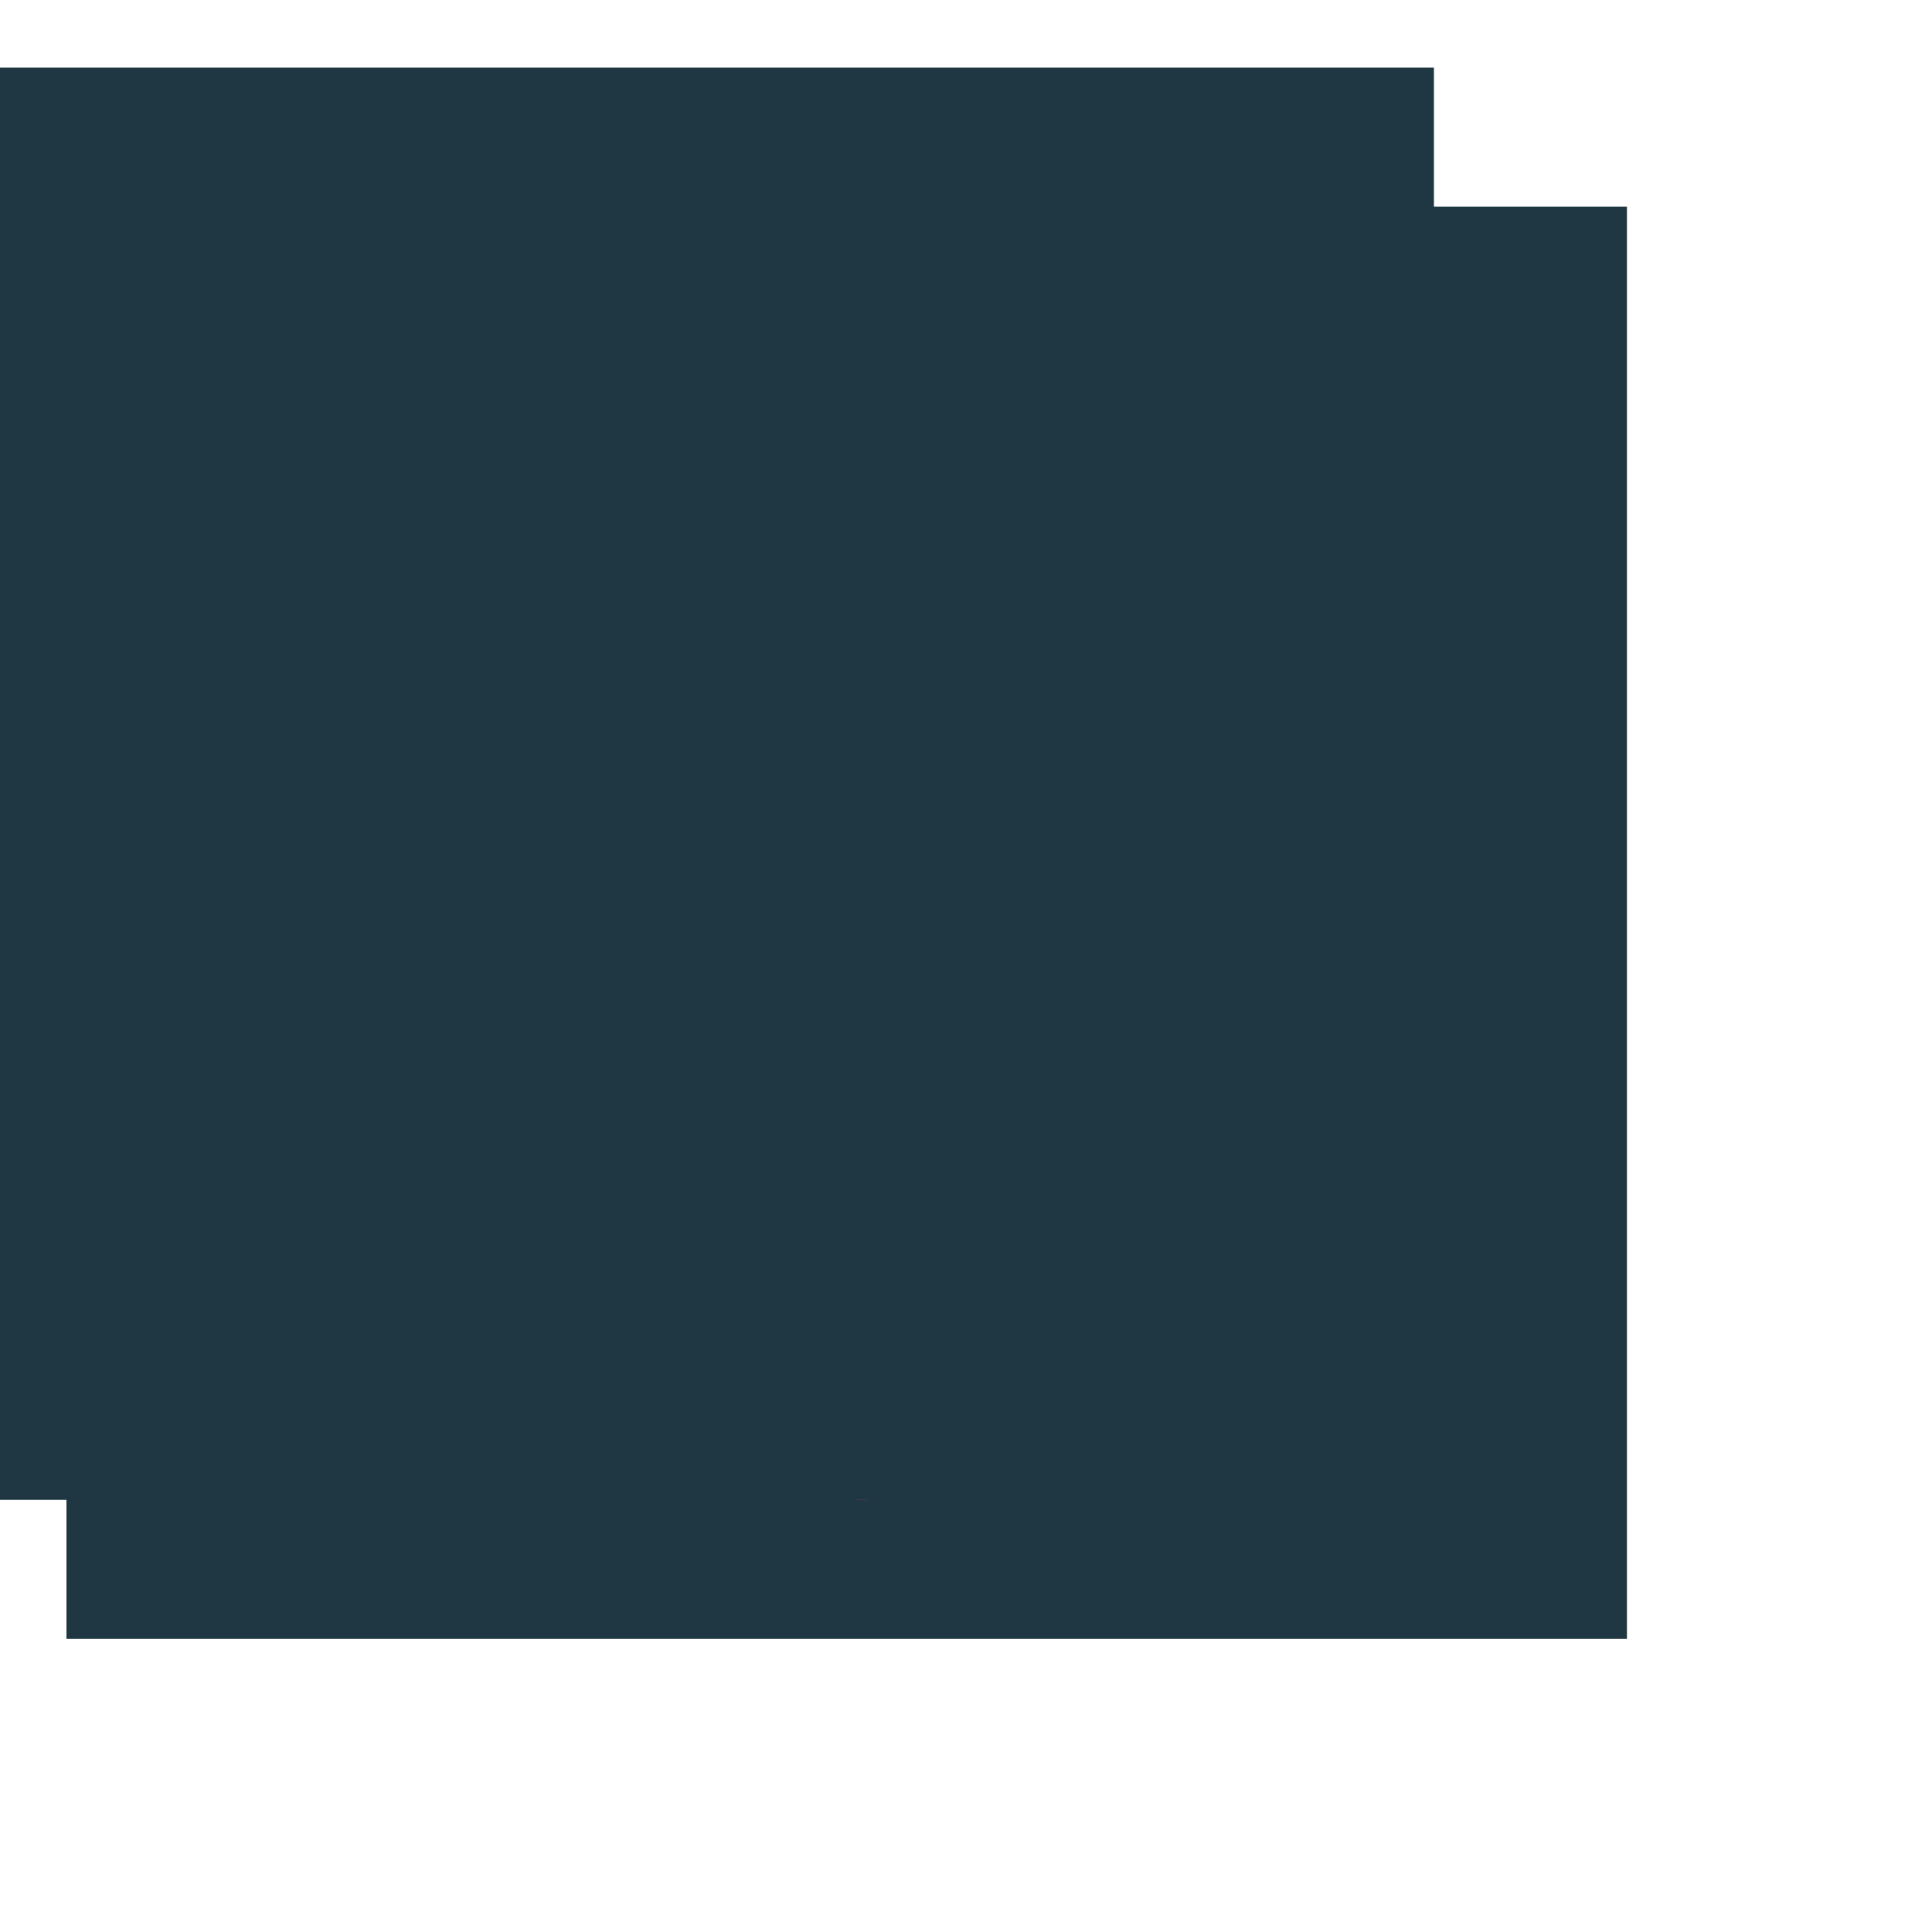
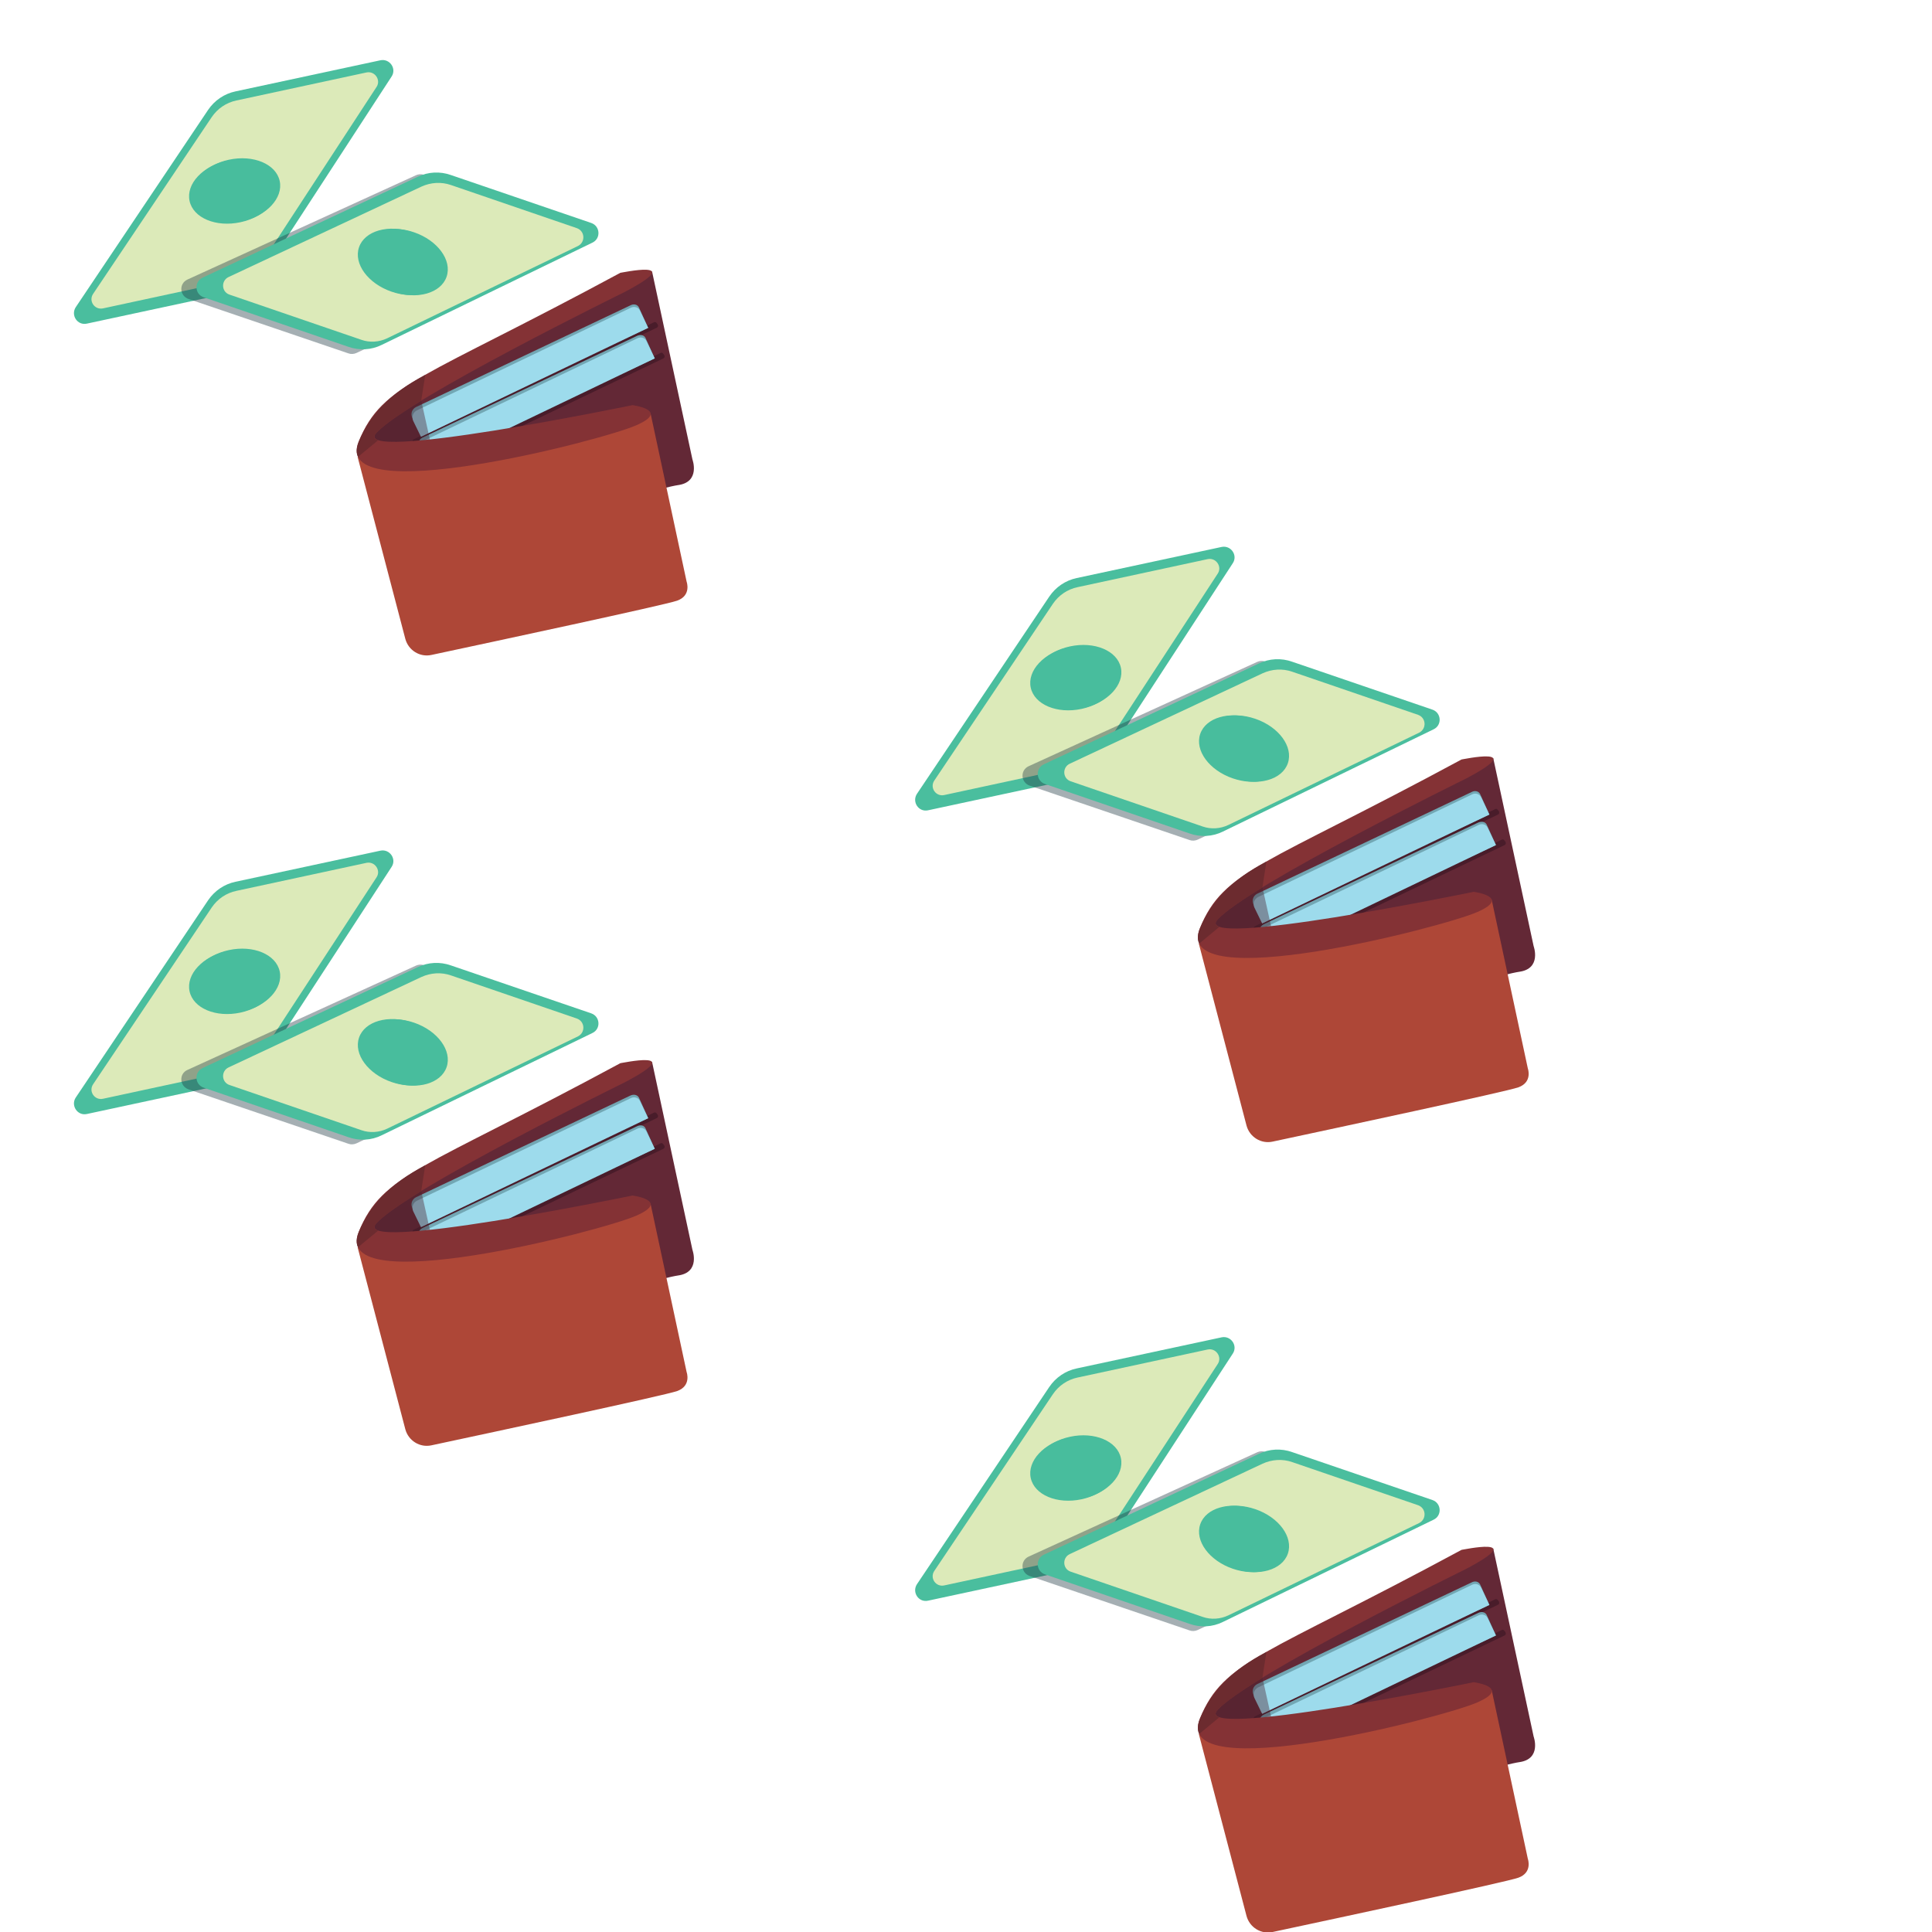
<svg xmlns="http://www.w3.org/2000/svg" version="1.1" id="Layer_1" x="0px" y="0px" viewBox="0 0 1000 1000" style="enable-background:new 0 0 1000 1000;" xml:space="preserve">
  <style type="text/css">
- 	.st0{fill:#1F3742;}
+ 	.st0{fill:#491D2A;}
	.st1{fill:#632836;}
	.st2{fill:#4ABE9E;}
	.st3{fill:#DCEAB9;}
	.st4{fill:#48BD9D;}
- 	.st5{opacity:0.4;fill:#1F3742;}
- 	.st6{fill:#491D2A;}
- 	.st7{fill:#6C2B2F;}
- 	.st8{fill:#491C2A;}
- 	.st9{fill:#72A7B4;}
- 	.st10{fill:#9DDBEC;}
- 	.st11{fill:#AE4737;}
- 	.st12{opacity:0.4;fill:#491D2A;}
- 	.st13{fill:#843235;}
+ 	.st5{opacity:0.4;fill:#1F3742;enable-background:new    ;}
+ 	.st6{fill:#6C2B2F;}
+ 	.st7{fill:#491C2A;}
+ 	.st8{fill:#72A7B4;}
+ 	.st9{fill:#9DDBEC;}
+ 	.st10{fill:#AE4737;}
+ 	.st11{opacity:0.4;fill:#491D2A;enable-background:new    ;}
+ 	.st12{fill:#843235;}
</style>
-   <rect x="34.4" y="107" class="st0" width="807.7" height="741.3" />
-   <path class="st1" d="M670.1,394.6l40.1,186.9c0,0,8.3,22.4-14.4,25.6c-22.7,3.1-264.3,70.6-264.3,70.6l-41.4-124.1l48.5-38.6  L670.1,394.6z" />
+   <path class="st0" d="M1032.6,196.6" />
  <g>
-     <path class="st2" d="M97.2,430.2l131.5-196.1c6.4-9.5,16.2-16.1,27.3-18.5l144.1-30.9c9.3-2,16.3,8.3,11.1,16.2l-127,194.9   c-6.3,9.7-16.2,16.5-27.5,18.9l-148.5,31.9C98.9,448.5,91.9,438.1,97.2,430.2z" />
-     <path class="st3" d="M114.5,416.8l118-175.7c5.7-8.5,14.5-14.4,24.5-16.6l129.3-27.8c8.3-1.8,14.6,7.4,10,14.5L281,387.8   c-4.8,7.4-12.4,12.6-21.1,14.5l-135.5,29.1C116,433.2,109.7,423.9,114.5,416.8z" />
-     <ellipse transform="matrix(0.9777 -0.2099 0.2099 0.9777 -60.2326 60.7559)" class="st4" cx="256.1" cy="314.1" rx="45" ry="31.4" />
-     <ellipse transform="matrix(0.9777 -0.2099 0.2099 0.9777 -60.4828 60.4036)" class="st4" cx="254.3" cy="315.1" rx="45" ry="31.4" />
+     <path class="st1" d="M337.5,140.5l20.9,97.3c0,0,4.3,11.7-7.5,13.3c-11.8,1.6-137.6,36.8-137.6,36.8l-21.6-64.6l25.3-20.1   L337.5,140.5z" />
+     <g>
+       <path class="st2" d="M39.2,159l68.5-102.1c3.3-4.9,8.4-8.4,14.2-9.6l75-16.1c4.8-1,8.5,4.3,5.8,8.4l-66.1,101.5    c-3.3,5.1-8.4,8.6-14.3,9.8l-77.3,16.6C40.1,168.6,36.5,163.2,39.2,159z" />
+       <path class="st3" d="M48.2,152.1l61.4-91.5c3-4.4,7.5-7.5,12.8-8.6l67.3-14.5c4.3-0.9,7.6,3.9,5.2,7.5l-60,91.9    c-2.5,3.9-6.5,6.6-11,7.5l-70.5,15.2C49,160.6,45.7,155.8,48.2,152.1z" />
+       <ellipse transform="matrix(0.9777 -0.2099 0.2099 0.9777 -17.9787 27.7903)" class="st4" cx="121.9" cy="98.6" rx="23.4" ry="16.3" />
+       <ellipse transform="matrix(0.9777 -0.2099 0.2099 0.9777 -18.1092 27.6052)" class="st4" cx="121" cy="99.1" rx="23.4" ry="16.3" />
+     </g>
+     <g>
+       <path class="st5" d="M97,144.7l118.3-54c1.3-0.6,2.8-0.7,4.2-0.2l80.3,27.3c4.7,1.6,5.2,8,0.7,10.1l-116,54.8    c-1.3,0.6-2.9,0.7-4.2,0.2l-82.6-28.1C92.9,153.2,92.5,146.8,97,144.7z" />
+       <path class="st2" d="M104.9,143.7l111.3-52.2c5.4-2.6,11.6-2.9,17.2-0.9l72.6,24.8c4.7,1.6,5.1,8.1,0.6,10.2l-109,52.9    c-5.4,2.7-11.7,3-17.3,1l-74.8-25.6C100.7,152.3,100.4,145.8,104.9,143.7z" />
+       <path class="st3" d="M118.3,143.4l99.8-46.8c4.8-2.2,10.3-2.6,15.4-0.8l65.1,22.3c4.2,1.5,4.5,7.2,0.6,9.2l-98.8,47.8    c-4.2,2-9,2.3-13.3,0.8l-68.3-23.4C114.6,151.1,114.3,145.3,118.3,143.4z" />
+       <ellipse transform="matrix(0.3239 -0.9461 0.9461 0.3239 13.0349 289.466)" class="st4" cx="209" cy="135.6" rx="16.3" ry="23.4" />
+       <ellipse transform="matrix(0.3239 -0.9461 0.9461 0.3239 12.3063 288.4232)" class="st4" cx="208" cy="135.6" rx="16.3" ry="23.4" />
+     </g>
+     <path class="st6" d="M365.5,176.9" />
+     <g>
+       <path class="st7" d="M338.5,166.8l-124.4,60.6c-0.8,0.4-0.8,1.6,0,2l0,0c0.3,0.2,0.7,0.2,0.9,0l125-59.8c0.6-0.3,0.8-1.1,0.4-1.7    l-0.6-0.8C339.5,166.7,339,166.6,338.5,166.8z" />
+       <path class="st8" d="M326.2,158.1l-110.9,52.6c-2,1-2.9,3.4-1.9,5.5l4,8.2l118.1-54.7l-4.8-10.6    C329.8,157.4,327.8,157.2,326.2,158.1z" />
+       <path class="st9" d="M326.7,159.2l-110.9,53.2c-2,1-2.9,3.4-1.9,5.5l4,8.2l117.6-56.4l-4.3-9C330.4,159.1,328.4,158.4,326.7,159.2    z" />
+     </g>
+     <g>
+       <path class="st7" d="M341.9,182.7l-124.4,60.6c-0.8,0.4-0.8,1.6,0,2l0,0c0.3,0.2,0.7,0.2,0.9,0l125-59.8c0.6-0.3,0.8-1.1,0.4-1.7    l-0.6-0.8C342.9,182.6,342.4,182.4,341.9,182.7z" />
+       <path class="st8" d="M329.6,173.9l-110.9,52.6c-2,1-2.9,3.4-1.9,5.5l4,8.2l118.1-54.7l-4.8-10.6    C333.3,173.3,331.3,173,329.6,173.9z" />
+       <path class="st9" d="M330.1,175l-110.9,53.2c-2,1-2.9,3.4-1.9,5.5l4,8.2l117.6-56.4l-4.3-9C333.8,174.9,331.8,174.2,330.1,175z" />
+     </g>
+     <path class="st10" d="M336.7,213.8l18.7,87.3c0,0,2.6,7.1-4.9,9.8c-6.1,2.2-95.9,21.4-127.2,28.1c-6,1.3-11.9-2.4-13.5-8.3   l-24.7-94.2L336.7,213.8z" />
+     <polygon class="st11" points="217.1,203.1 224.3,235.6 191.6,235.6 191.8,223.2  " />
+     <path class="st12" d="M323.2,151.2c0,0-111.7,54.8-128.3,72.7c-15.2,16.3,132.5-14.2,132.5-14.2s19.7,2.6,2,10.4   c-17.7,7.9-158.5,44.1-143.7,8.3c12.4-30.1,33.1-32,135.4-87.2C321.1,141.3,356.7,133.6,323.2,151.2z" />
+     <path class="st6" d="M195.7,227.9L195.7,227.9c-2.2-0.7-2.6-2-0.8-3.9c3.7-4,12.2-9.8,23.1-16.5l2.1-13.4   c-17.8,9.1-28.6,20.5-34.4,34.5c-1.3,3.2-1.4,5.8-0.4,7.9L195.7,227.9z" />
  </g>
  <g>
-     <path class="st5" d="M208.2,402.6l227.2-103.7c2.5-1.1,5.4-1.3,8-0.4L597.6,351c9.1,3.1,9.9,15.4,1.4,19.4L376.2,475.7   c-2.5,1.2-5.5,1.4-8.1,0.4l-158.6-54C200.3,419,199.5,406.6,208.2,402.6z" />
-     <path class="st2" d="M223.4,400.8l213.8-100.3c10.3-4.9,22.2-5.5,33-1.8l139.4,47.7c9,3.1,9.7,15.5,1.2,19.6L401.5,467.6   c-10.4,5.1-22.4,5.8-33.3,2l-143.7-49.2C215.4,417.3,214.7,404.8,223.4,400.8z" />
-     <path class="st3" d="M249.1,400.2l191.7-89.8c9.3-4.3,19.8-4.9,29.5-1.6l125.1,42.8c8,2.8,8.7,13.9,1.1,17.6l-189.7,91.9   c-8,3.9-17.2,4.4-25.5,1.6l-131.1-44.9C242,415,241.4,403.8,249.1,400.2z" />
-     <ellipse transform="matrix(0.3239 -0.9461 0.9461 0.3239 -78.1613 661.0152)" class="st4" cx="423.4" cy="385.2" rx="31.4" ry="45" />
-     <ellipse transform="matrix(0.3239 -0.9461 0.9461 0.3239 -79.4875 659.0385)" class="st4" cx="421.3" cy="385.1" rx="31.4" ry="45" />
-   </g>
-   <path class="st6" d="M1032.6,196.6" />
-   <path class="st7" d="M723.9,464.5" />
-   <g>
-     <path class="st8" d="M672.1,445.2L433.1,561.6c-1.6,0.8-1.6,3,0,3.8l0,0c0.6,0.3,1.3,0.3,1.8,0l240.1-114.9   c1.2-0.6,1.6-2.1,0.8-3.2l-1.2-1.5C674,445,673,444.7,672.1,445.2z" />
-     <path class="st9" d="M648.4,428.3l-213,101.1c-3.9,1.9-5.6,6.6-3.7,10.5l7.6,15.8l226.9-105l-9.2-20.4   C655.4,427.1,651.6,426.7,648.4,428.3z" />
-     <path class="st10" d="M649.4,430.5l-213,102.1c-3.9,1.9-5.6,6.6-3.7,10.5l7.6,15.8l225.9-108.3l-8.2-17.2   C656.5,430.3,652.6,429,649.4,430.5z" />
+     <path class="st1" d="M337.5,549.6l20.9,97.3c0,0,4.3,11.7-7.5,13.3C339,661.8,213.3,697,213.3,697l-21.6-64.6l25.3-20.1   L337.5,549.6z" />
+     <g>
+       <path class="st2" d="M39.2,568.1L107.7,466c3.3-4.9,8.4-8.4,14.2-9.6l75-16.1c4.8-1,8.5,4.3,5.8,8.4l-66.1,101.5    c-3.3,5.1-8.4,8.6-14.3,9.8l-77.3,16.6C40.1,577.7,36.5,572.2,39.2,568.1z" />
+       <path class="st3" d="M48.2,561.2l61.4-91.5c3-4.4,7.5-7.5,12.8-8.6l67.3-14.5c4.3-0.9,7.6,3.9,5.2,7.5l-60,91.9    c-2.5,3.9-6.5,6.6-11,7.5l-70.5,15.2C49,569.7,45.7,564.9,48.2,561.2z" />
+       <ellipse transform="matrix(0.9777 -0.2099 0.2099 0.9777 -103.8493 36.9041)" class="st4" cx="121.9" cy="507.7" rx="23.4" ry="16.3" />
+       <ellipse transform="matrix(0.9777 -0.2099 0.2099 0.9777 -103.9799 36.7191)" class="st4" cx="121" cy="508.2" rx="23.4" ry="16.3" />
+     </g>
+     <g>
+       <path class="st5" d="M97,553.8l118.3-54c1.3-0.6,2.8-0.7,4.2-0.2l80.3,27.3c4.7,1.6,5.2,8,0.7,10.1l-116,54.8    c-1.3,0.6-2.9,0.7-4.2,0.2l-82.6-28.1C92.9,562.3,92.5,555.8,97,553.8z" />
+       <path class="st2" d="M104.9,552.8l111.3-52.2c5.4-2.6,11.6-2.9,17.2-0.9l72.6,24.8c4.7,1.6,5.1,8.1,0.6,10.2l-109,52.9    c-5.4,2.7-11.7,3-17.3,1L105.5,563C100.7,561.4,100.4,554.9,104.9,552.8z" />
+       <path class="st3" d="M118.3,552.5l99.8-46.8c4.8-2.2,10.3-2.6,15.4-0.8l65.1,22.3c4.2,1.5,4.5,7.2,0.6,9.2l-98.8,47.8    c-4.2,2-9,2.3-13.3,0.8l-68.3-23.4C114.6,560.2,114.3,554.4,118.3,552.5z" />
+       <ellipse transform="matrix(0.3239 -0.9461 0.9461 0.3239 -374.005 566.055)" class="st4" cx="209" cy="544.7" rx="16.3" ry="23.4" />
+       <ellipse transform="matrix(0.3239 -0.9461 0.9461 0.3239 -374.7336 565.0123)" class="st4" cx="208" cy="544.7" rx="16.3" ry="23.4" />
+     </g>
+     <path class="st6" d="M365.5,586" />
+     <g>
+       <path class="st7" d="M338.5,575.9l-124.4,60.6c-0.8,0.4-0.8,1.6,0,2l0,0c0.3,0.2,0.7,0.2,0.9,0l125-59.8c0.6-0.3,0.8-1.1,0.4-1.7    l-0.6-0.8C339.5,575.8,339,575.7,338.5,575.9z" />
+       <path class="st8" d="M326.2,567.1l-110.9,52.6c-2,1-2.9,3.4-1.9,5.5l4,8.2l118.1-54.7l-4.8-10.6    C329.8,566.5,327.8,566.3,326.2,567.1z" />
+       <path class="st9" d="M326.7,568.3l-110.9,53.2c-2,1-2.9,3.4-1.9,5.5l4,8.2l117.6-56.4l-4.3-9C330.4,568.2,328.4,567.5,326.7,568.3    z" />
+     </g>
+     <g>
+       <path class="st7" d="M341.9,591.8l-124.4,60.6c-0.8,0.4-0.8,1.6,0,2l0,0c0.3,0.2,0.7,0.2,0.9,0l125-59.8c0.6-0.3,0.8-1.1,0.4-1.7    l-0.6-0.8C342.9,591.7,342.4,591.5,341.9,591.8z" />
+       <path class="st8" d="M329.6,583l-110.9,52.6c-2,1-2.9,3.4-1.9,5.5l4,8.2l118.1-54.7l-4.8-10.6C333.3,582.3,331.3,582.1,329.6,583z    " />
+       <path class="st9" d="M330.1,584.1l-110.9,53.2c-2,1-2.9,3.4-1.9,5.5l4,8.2l117.6-56.4l-4.3-9C333.8,584,331.8,583.3,330.1,584.1z" />
+     </g>
+     <path class="st10" d="M336.7,622.9l18.7,87.3c0,0,2.6,7.1-4.9,9.8c-6.1,2.2-95.9,21.4-127.2,28.1c-6,1.3-11.9-2.4-13.5-8.3   l-24.7-94.2L336.7,622.9z" />
+     <polygon class="st11" points="217.1,612.2 224.3,644.7 191.6,644.7 191.8,632.3  " />
+     <path class="st12" d="M323.2,560.3c0,0-111.7,54.8-128.3,72.7c-15.2,16.3,132.5-14.2,132.5-14.2s19.7,2.6,2,10.4   c-17.7,7.9-158.5,44.1-143.7,8.3c12.4-30.1,33.1-32,135.4-87.2C321.1,550.4,356.7,542.7,323.2,560.3z" />
+     <path class="st6" d="M195.7,637L195.7,637c-2.2-0.7-2.6-2-0.8-3.9c3.7-4,12.2-9.8,23.1-16.5l2.1-13.4   c-17.8,9.1-28.6,20.5-34.4,34.5c-1.3,3.2-1.4,5.8-0.4,7.9L195.7,637z" />
  </g>
  <g>
-     <path class="st8" d="M678.6,475.6L439.7,592c-1.6,0.8-1.6,3,0,3.8l0,0c0.6,0.3,1.3,0.3,1.8,0l240.1-114.9c1.2-0.6,1.6-2.1,0.8-3.2   l-1.2-1.5C680.6,475.4,679.5,475.1,678.6,475.6z" />
-     <path class="st9" d="M655,458.7L442,559.7c-3.9,1.9-5.6,6.6-3.7,10.5l7.6,15.8l226.9-105l-9.2-20.4   C662,457.5,658.2,457.1,655,458.7z" />
-     <path class="st10" d="M656,460.9L443,563c-3.9,1.9-5.6,6.6-3.7,10.5l7.6,15.8l225.9-108.3l-8.2-17.2   C663,460.7,659.2,459.4,656,460.9z" />
+     <path class="st1" d="M772.9,392.4l20.9,97.3c0,0,4.3,11.7-7.5,13.3c-11.8,1.6-137.6,36.8-137.6,36.8l-21.6-64.6l25.3-20.1   L772.9,392.4z" />
+     <g>
+       <path class="st2" d="M474.6,410.9l68.5-102.1c3.3-4.9,8.4-8.4,14.2-9.6l75-16.1c4.8-1,8.5,4.3,5.8,8.4L572,393    c-3.3,5.1-8.4,8.6-14.3,9.8l-77.3,16.6C475.5,420.5,471.9,415.1,474.6,410.9z" />
+       <path class="st3" d="M483.6,404l61.4-91.5c3-4.4,7.5-7.5,12.8-8.6l67.3-14.5c4.3-0.9,7.6,3.9,5.2,7.5l-60,91.9    c-2.5,3.9-6.5,6.6-11,7.5l-70.5,15.2C484.4,412.5,481.1,407.7,483.6,404z" />
+       <ellipse transform="matrix(0.9777 -0.2099 0.2099 0.9777 -61.1554 124.7955)" class="st4" cx="557.3" cy="350.5" rx="23.4" ry="16.3" />
+       <ellipse transform="matrix(0.9777 -0.2099 0.2099 0.9777 -61.2859 124.6105)" class="st4" cx="556.4" cy="351" rx="23.4" ry="16.3" />
+     </g>
+     <g>
+       <path class="st5" d="M532.4,396.6l118.3-54c1.3-0.6,2.8-0.7,4.2-0.2l80.3,27.3c4.7,1.6,5.2,8,0.7,10.1l-116,54.8    c-1.3,0.6-2.9,0.7-4.2,0.2l-82.6-28.1C528.3,405.1,527.9,398.7,532.4,396.6z" />
+       <path class="st2" d="M540.3,395.6l111.3-52.2c5.4-2.6,11.6-2.9,17.2-0.9l72.6,24.8c4.7,1.6,5.1,8.1,0.6,10.2l-109,52.9    c-5.4,2.7-11.7,3-17.3,1l-74.8-25.6C536.2,404.2,535.8,397.7,540.3,395.6z" />
+       <path class="st3" d="M553.7,395.3l99.8-46.8c4.8-2.2,10.3-2.6,15.4-0.8L734,370c4.2,1.5,4.5,7.2,0.6,9.2L635.8,427    c-4.2,2-9,2.3-13.3,0.8l-68.3-23.4C550,403,549.7,397.2,553.7,395.3z" />
+       <ellipse transform="matrix(0.3239 -0.9461 0.9461 0.3239 69.0842 871.713)" class="st4" cx="644.5" cy="387.5" rx="16.3" ry="23.4" />
+       <ellipse transform="matrix(0.3239 -0.9461 0.9461 0.3239 68.3556 870.6702)" class="st4" cx="643.4" cy="387.5" rx="16.3" ry="23.4" />
+     </g>
+     <path class="st6" d="M800.9,428.8" />
+     <g>
+       <path class="st7" d="M773.9,418.8l-124.4,60.6c-0.8,0.4-0.8,1.6,0,2l0,0c0.3,0.2,0.7,0.2,0.9,0l125-59.8c0.6-0.3,0.8-1.1,0.4-1.7    l-0.6-0.8C774.9,418.7,774.4,418.5,773.9,418.8z" />
+       <path class="st8" d="M761.6,410l-110.9,52.6c-2,1-2.9,3.4-1.9,5.5l4,8.2l118.1-54.7l-4.8-10.6C765.2,409.3,763.2,409.1,761.6,410z    " />
+       <path class="st9" d="M762.1,411.1l-110.9,53.2c-2,1-2.9,3.4-1.9,5.5l4,8.2l117.6-56.4l-4.3-9C765.8,411,763.8,410.3,762.1,411.1z" />
+     </g>
+     <g>
+       <path class="st7" d="M777.3,434.6l-124.4,60.6c-0.8,0.4-0.8,1.6,0,2l0,0c0.3,0.2,0.7,0.2,0.9,0l125-59.8c0.6-0.3,0.8-1.1,0.4-1.7    l-0.6-0.8C778.3,434.5,777.8,434.3,777.3,434.6z" />
+       <path class="st8" d="M765,425.8l-110.9,52.6c-2,1-2.9,3.4-1.9,5.5l4,8.2l118.1-54.7l-4.8-10.6C768.7,425.2,766.7,425,765,425.8z" />
+       <path class="st9" d="M765.5,426.9l-110.9,53.2c-2,1-2.9,3.4-1.9,5.5l4,8.2l117.6-56.4l-4.3-9C769.2,426.8,767.2,426.1,765.5,426.9    z" />
+     </g>
+     <path class="st10" d="M772.1,465.7l18.7,87.3c0,0,2.6,7.1-4.9,9.8c-6.1,2.2-95.9,21.4-127.2,28.1c-6,1.3-11.9-2.4-13.5-8.3   l-24.7-94.2L772.1,465.7z" />
+     <polygon class="st11" points="652.5,455 659.7,487.5 627,487.5 627.2,475.1  " />
+     <path class="st12" d="M758.6,403.1c0,0-111.7,54.8-128.3,72.7c-15.2,16.3,132.5-14.2,132.5-14.2s19.7,2.6,2,10.4   c-17.7,7.9-158.5,44.1-143.7,8.3c12.4-30.1,33.1-32,135.4-87.2C756.5,393.2,792.1,385.5,758.6,403.1z" />
+     <path class="st6" d="M631.1,479.8L631.1,479.8c-2.2-0.7-2.6-2-0.8-3.9c3.7-4,12.2-9.8,23.1-16.5l2.1-13.4   c-17.8,9.1-28.6,20.5-34.4,34.5c-1.3,3.2-1.4,5.8-0.4,7.9L631.1,479.8z" />
  </g>
-   <path class="st11" d="M668.6,535.4l36,167.7c0,0,4.9,13.7-9.4,18.8c-11.8,4.2-184.2,41.1-244.4,54c-11.5,2.5-22.9-4.6-25.9-15.9  l-47.5-180.9L668.6,535.4z" />
-   <polygon class="st12" points="438.8,514.9 452.7,577.2 389.9,577.2 390.2,553.5 " />
-   <path class="st13" d="M642.6,415.2c0,0-214.5,105.3-246.4,139.7c-29.1,31.3,254.5-27.3,254.5-27.3s37.9,5,3.9,20  c-34,15.1-304.4,84.8-276,16c23.9-57.9,63.5-61.5,260.1-167.5C638.7,396.1,707.1,381.4,642.6,415.2z" />
-   <path class="st7" d="M397.8,562.4L397.8,562.4c-4.2-1.4-5-3.9-1.6-7.5c7.2-7.7,23.4-18.9,44.4-31.7l4-25.7  c-34.1,17.5-55,39.4-66,66.2c-2.5,6.1-2.7,11.2-0.8,15.2L397.8,562.4z" />
-   <rect x="-65.5" y="35" class="st0" width="807.7" height="741.3" />
+   <g>
+     <path class="st1" d="M772.9,801.5l20.9,97.3c0,0,4.3,11.7-7.5,13.3c-11.8,1.6-137.6,36.8-137.6,36.8l-21.6-64.6l25.3-20.1   L772.9,801.5z" />
+     <g>
+       <path class="st2" d="M474.6,820l68.5-102.1c3.3-4.9,8.4-8.4,14.2-9.6l75-16.1c4.8-1,8.5,4.3,5.8,8.4L572,802.1    c-3.3,5.1-8.4,8.6-14.3,9.8l-77.3,16.6C475.5,829.6,471.9,824.2,474.6,820z" />
+       <path class="st3" d="M483.6,813.1l61.4-91.5c3-4.4,7.5-7.5,12.8-8.6l67.3-14.5c4.3-0.9,7.6,3.9,5.2,7.5l-60,91.9    c-2.5,3.9-6.5,6.6-11,7.5l-70.5,15.2C484.4,821.6,481.1,816.8,483.6,813.1z" />
+       <ellipse transform="matrix(0.9777 -0.2099 0.2099 0.9777 -147.026 133.9093)" class="st4" cx="557.3" cy="759.6" rx="23.4" ry="16.3" />
+       <ellipse transform="matrix(0.9777 -0.2099 0.2099 0.9777 -147.1565 133.7243)" class="st4" cx="556.4" cy="760.1" rx="23.4" ry="16.3" />
+     </g>
+     <g>
+       <path class="st5" d="M532.4,805.7l118.3-54c1.3-0.6,2.8-0.7,4.2-0.2l80.3,27.3c4.7,1.6,5.2,8,0.7,10.1l-116,54.8    c-1.3,0.6-2.9,0.7-4.2,0.2l-82.6-28.1C528.3,814.2,527.9,807.8,532.4,805.7z" />
+       <path class="st2" d="M540.3,804.7l111.3-52.2c5.4-2.6,11.6-2.9,17.2-0.9l72.6,24.8c4.7,1.6,5.1,8.1,0.6,10.2l-109,52.9    c-5.4,2.7-11.7,3-17.3,1l-74.8-25.6C536.2,813.3,535.8,806.8,540.3,804.7z" />
+       <path class="st3" d="M553.7,804.4l99.8-46.8c4.8-2.2,10.3-2.6,15.4-0.8l65.1,22.3c4.2,1.5,4.5,7.2,0.6,9.2l-98.8,47.8    c-4.2,2-9,2.3-13.3,0.8l-68.3-23.4C550,812.1,549.7,806.3,553.7,804.4z" />
+       <ellipse transform="matrix(0.3239 -0.9461 0.9461 0.3239 -317.9557 1148.302)" class="st4" cx="644.5" cy="796.6" rx="16.3" ry="23.4" />
+       <ellipse transform="matrix(0.3239 -0.9461 0.9461 0.3239 -318.6843 1147.259)" class="st4" cx="643.4" cy="796.6" rx="16.3" ry="23.4" />
+     </g>
+     <path class="st6" d="M800.9,837.9" />
+     <g>
+       <path class="st7" d="M773.9,827.8l-124.4,60.6c-0.8,0.4-0.8,1.6,0,2l0,0c0.3,0.2,0.7,0.2,0.9,0l125-59.8c0.6-0.3,0.8-1.1,0.4-1.7    l-0.6-0.8C774.9,827.7,774.4,827.6,773.9,827.8z" />
+       <path class="st8" d="M761.6,819.1l-110.9,52.6c-2,1-2.9,3.4-1.9,5.5l4,8.2l118.1-54.7l-4.8-10.6    C765.2,818.4,763.2,818.2,761.6,819.1z" />
+       <path class="st9" d="M762.1,820.2l-110.9,53.2c-2,1-2.9,3.4-1.9,5.5l4,8.2l117.6-56.4l-4.3-9C765.8,820.1,763.8,819.4,762.1,820.2    z" />
+     </g>
+     <g>
+       <path class="st7" d="M777.3,843.7l-124.4,60.6c-0.8,0.4-0.8,1.6,0,2l0,0c0.3,0.2,0.7,0.2,0.9,0l125-59.8c0.6-0.3,0.8-1.1,0.4-1.7    l-0.6-0.8C778.3,843.6,777.8,843.4,777.3,843.7z" />
+       <path class="st8" d="M765,834.9l-110.9,52.6c-2,1-2.9,3.4-1.9,5.5l4,8.2l118.1-54.7l-4.8-10.6C768.7,834.3,766.7,834,765,834.9z" />
+       <path class="st9" d="M765.5,836l-110.9,53.2c-2,1-2.9,3.4-1.9,5.5l4,8.2l117.6-56.4l-4.3-9C769.2,835.9,767.2,835.2,765.5,836z" />
+     </g>
+     <path class="st10" d="M772.1,874.8l18.7,87.3c0,0,2.6,7.1-4.9,9.8c-6.1,2.2-95.9,21.4-127.2,28.1c-6,1.3-11.9-2.4-13.5-8.3   l-24.7-94.2L772.1,874.8z" />
+     <polygon class="st11" points="652.5,864.1 659.7,896.6 627,896.6 627.2,884.2  " />
+     <path class="st12" d="M758.6,812.2c0,0-111.7,54.8-128.3,72.7c-15.2,16.3,132.5-14.2,132.5-14.2s19.7,2.6,2,10.4   c-17.7,7.9-158.5,44.1-143.7,8.3c12.4-30.1,33.1-32,135.4-87.2C756.5,802.3,792.1,794.6,758.6,812.2z" />
+     <path class="st6" d="M631.1,888.9L631.1,888.9c-2.2-0.7-2.6-2-0.8-3.9c3.7-4,12.2-9.8,23.1-16.5l2.1-13.4   c-17.8,9.1-28.6,20.5-34.4,34.5c-1.3,3.2-1.4,5.8-0.4,7.9L631.1,888.9z" />
+   </g>
</svg>
